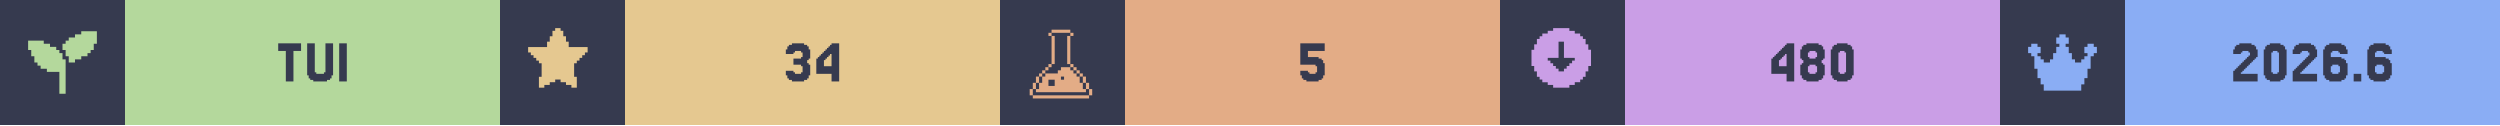
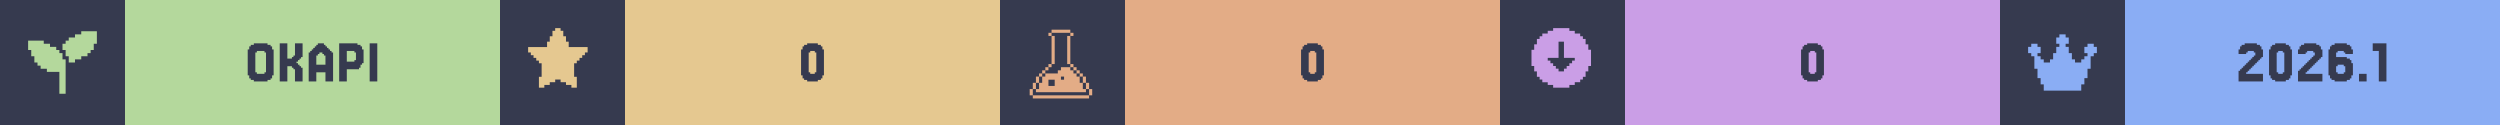
<svg xmlns="http://www.w3.org/2000/svg" width="1200" viewBox="0 0 200 10">
  <g>
    <rect width="200" height="10" fill="#363a4f" />
    <g class="badge" transform="translate(0 0)">
      <path transform="translate(2 2) scale(0.25)" fill="#b4d89c" d="M 18 2 L 18 3 L 16 3 L 16 4 L 14 4 L 14 5 L 13 5 L 13 6 L 12 6 L 12 8 L 13 8 L 13 10 L 14 10 L 14 12 L 16 12 L 16 11 L 18 11 L 18 10 L 20 10 L 20 9 L 21 9 L 21 8 L 22 8 L 22 6 L 23 6 L 23 2 L 18 2 z M 1 5 L 1 8 L 2 8 L 2 10 L 3 10 L 3 12 L 4 12 L 4 13 L 5 13 L 5 14 L 7 14 L 7 15 L 11 15 L 11 22 L 13 22 L 13 11 L 12 11 L 12 9 L 11 9 L 11 8 L 10 8 L 10 7 L 8 7 L 8 6 L 6 6 L 6 5 L 1 5 z" />
      <rect fill="#b4d89c" width="30" height="10" x="10" y="0" />
-       <path fill="#363a4f" d="M24.085 3.467V4.077H23.476V6.516H22.866V4.077H22.256V3.467Z M25.305 5.785V5.907H25.915V5.785H26.037V3.467H26.646V6.029H26.524V6.272H26.402V6.394H26.159V6.516H25.061V6.394H24.817V6.272H24.695V6.029H24.573V3.467H25.183V5.785Z M27.744 3.467V6.516H27.134V3.467Z" />
+       <path fill="#363a4f" d="M21.768 6.029V6.272H21.646V6.394H21.402V6.516H20.305V6.394H20.061V6.272H19.939V6.029H19.817V3.955H19.939V3.711H20.061V3.589H20.305V3.467H21.402V3.589H21.646V3.711H21.768V3.955H21.89V6.029ZM20.549 5.785V5.907H21.159V5.785H21.28V4.199H21.159V4.077H20.549V4.199H20.427V5.785Z M23.963 5.297H24.085V5.419H24.207V6.516H23.598V5.541H23.476V5.419H23.354V5.297H22.988V6.516H22.378V3.467H22.988V4.687H23.354V4.565H23.476V4.443H23.598V3.467H24.207V4.565H24.085V4.687H23.963V4.809H23.841V4.931H23.72V5.053H23.841V5.175H23.963Z M26.037 5.175V4.443H25.915V4.321H25.793V4.199H25.549V4.321H25.427V4.443H25.305V5.175ZM24.817 4.199V4.077H24.939V3.955H25.061V3.833H25.183V3.711H25.305V3.589H25.427V3.467H25.915V3.589H26.037V3.711H26.159V3.833H26.28V3.955H26.402V4.077H26.524V4.199H26.646V6.516H26.037V5.785H25.305V6.516H24.695V4.199Z M28.354 4.199V4.077H27.744V4.931H28.354V4.809H28.476V4.199ZM28.72 5.419V5.541H27.744V6.516H27.134V3.467H28.598V3.589H28.841V3.711H28.963V3.955H29.085V5.053H28.963V5.175H28.841V5.419Z M30.183 3.467V6.516H29.573V3.467Z" />
    </g>
    <g class="badge" transform="translate(40 0)">
      <path transform="" fill="#e5c890" d="M5.929 6.145h.216v.866h-.433v-.217H5.28v-.216h-.432v-.216h-.433v.216H3.98v.216h-.433v.217h-.433v-.866h.217V5.063h-.217v-.216H2.9V4.63h-.217v-.216h-.216v-.217H2.25v-.432h1.515v-.433h.216v-.433h.216v-.433h.217V2.25h.433v.216h.216v.433h.216v.433h.217v.433H7.01v.432h-.217v.217h-.216v.216h-.216v.217h-.217v.216H5.93z" />
      <rect fill="#e5c890" width="30" height="10" x="10" y="0" />
-       <path fill="#363a4f" d="M23.476 5.663V5.785H23.598V5.907H24.085V5.785H24.207V5.297H24.085V5.175H23.476V4.687H24.085V4.565H24.207V4.199H24.085V4.077H23.598V4.199H23.476V4.321H22.866V3.955H22.988V3.711H23.11V3.589H23.354V3.467H24.329V3.589H24.573V3.711H24.695V3.955H24.817V4.687H24.695V4.809H24.573V5.053H24.695V5.175H24.817V6.029H24.695V6.272H24.573V6.394H24.329V6.516H23.354V6.394H23.11V6.272H22.988V6.029H22.866V5.663Z M25.915 4.199V4.077H26.037V3.955H26.159V3.833H26.28V3.711H26.402V3.589H26.524V3.467H27.134V6.516H26.524V5.907H25.305V4.687H25.427V4.565H25.549V4.443H25.671V4.321H25.793V4.199ZM26.159 4.565V4.687H26.037V4.809H25.915V5.297H26.524V4.321H26.402V4.443H26.28V4.565Z" />
+       <path fill="#363a4f" d="M25.793 6.029V6.272H25.671V6.394H25.427V6.516H24.573V6.394H24.329V6.272H24.207V6.029H24.085V3.955H24.207V3.711H24.329V3.589H24.573V3.467H25.427V3.589H25.671V3.711H25.793V3.955H25.915V6.029ZM24.817 5.785V5.907H25.183V5.785H25.305V4.199H25.183V4.077H24.817V4.199H24.695V5.785Z" />
    </g>
    <g class="badge" transform="translate(80 0)">
      <path transform="translate(2 2) scale(0.25)" fill="#e3ac86" d="M 8.502 1.5 L 8.502 2.5 L 14.504 2.5 L 14.504 1.5 L 8.502 1.5 z M 14.504 2.5 L 14.504 3.5 L 15.504 3.5 L 15.504 2.5 L 14.504 2.5 z M 14.504 3.5 L 13.502 3.5 L 13.502 12.502 L 14.504 12.502 L 14.504 3.5 z M 14.504 12.502 L 14.504 13.502 L 15.504 13.502 L 15.504 12.502 L 14.504 12.502 z M 15.504 13.502 L 15.504 14.504 L 16.504 14.504 L 16.504 15.504 L 17.504 15.504 L 17.504 16.504 L 18.504 16.504 L 18.504 15.502 L 17.504 15.502 L 17.504 14.502 L 16.504 14.502 L 16.504 13.502 L 15.504 13.502 z M 18.504 16.504 L 18.504 18.504 L 19.504 18.504 L 19.504 16.504 L 18.504 16.504 z M 19.504 18.504 L 19.504 20.504 L 20.504 20.504 L 20.504 18.504 L 19.504 18.504 z M 20.504 20.504 L 20.504 22.504 L 21.504 22.504 L 21.504 20.504 L 20.504 20.504 z M 19.504 20.504 L 18.504 20.504 L 18.504 18.504 L 17.504 18.504 L 17.504 16.504 L 16.504 16.504 L 16.504 15.504 L 15.504 15.504 L 15.504 14.504 L 14.504 14.504 L 14.504 13.502 L 11.502 13.502 L 11.502 14.504 L 10.502 14.504 L 10.502 15.504 L 6.502 15.504 L 6.502 16.504 L 5.5 16.504 L 5.5 18.504 L 4.5 18.504 L 4.5 20.504 L 3.5 20.504 L 3.5 21.504 L 19.504 21.504 L 19.504 20.504 z M 3.5 20.504 L 3.5 18.504 L 2.5 18.504 L 2.5 20.504 L 3.5 20.504 z M 2.5 20.504 L 1.5 20.504 L 1.5 22.504 L 2.5 22.504 L 2.5 20.504 z M 3.5 18.504 L 4.5 18.504 L 4.5 16.504 L 3.5 16.504 L 3.5 18.504 z M 4.5 16.504 L 5.5 16.504 L 5.5 15.504 L 6.502 15.504 L 6.502 14.504 L 7.502 14.504 L 7.502 13.502 L 6.502 13.502 L 6.502 14.502 L 5.5 14.502 L 5.5 15.502 L 4.5 15.502 L 4.5 16.504 z M 7.502 13.502 L 8.502 13.502 L 8.502 12.502 L 7.502 12.502 L 7.502 13.502 z M 8.502 12.502 L 9.502 12.502 L 9.502 3.5 L 8.502 3.5 L 8.502 12.502 z M 8.502 3.5 L 8.502 2.5 L 7.502 2.5 L 7.502 3.5 L 8.502 3.5 z M 11.502 16.504 L 12.502 16.504 L 12.502 17.504 L 11.502 17.504 L 11.502 16.504 z M 7.502 17.504 L 9.502 17.504 L 9.502 19.504 L 7.502 19.504 L 7.502 17.504 z M 2.5 22.506 L 2.5 23.506 L 20.504 23.506 L 20.504 22.506 L 2.5 22.506 z" />
      <rect fill="#e3ac86" width="30" height="10" x="10" y="0" />
-       <path fill="#363a4f" d="M24.634 5.663V5.785H24.756V5.907H25.244V5.785H25.366V5.297H25.244V5.175H24.024V3.467H25.976V4.077H24.634V4.565H25.488V4.687H25.732V4.809H25.854V5.053H25.976V6.029H25.854V6.272H25.732V6.394H25.488V6.516H24.512V6.394H24.268V6.272H24.146V6.029H24.024V5.663Z" />
+       <path fill="#363a4f" d="M25.793 6.029V6.272H25.671V6.394H25.427V6.516H24.573V6.394H24.329V6.272H24.207V6.029H24.085V3.955H24.207V3.711H24.329V3.589H24.573V3.467H25.427V3.589H25.671V3.711H25.793V3.955H25.915V6.029ZM24.817 5.785V5.907H25.183V5.785H25.305V4.199H25.183V4.077H24.817V4.199H24.695V5.785Z" />
    </g>
    <g class="badge" transform="translate(120 0)">
      <path transform="" fill="#ca9ee6" d="M5.55 6.794h.432v-.216h.433v-.216h.216v-.217h.217v-.433h.216V5.28h.217V3.981h-.217v-.433h-.216v-.433h-.217V2.9h-.216v-.217h-.433v-.216h-.433V2.25h-1.298v.216h-.433v.216h-.433V2.9h-.216v.216h-.217v.433h-.216v.433h-.217v1.298h.217v.433h.216v.433h.217v.217h.216v.216h.433v.216h.433v.217h1.298zm-1.083-1.298v-.217h-.216v-.216h-.217v-.216h-.216V4.63h.866V3.332h.432V4.63h.866v.217h-.216v.216h-.217v.216h-.216v.217h-.217v.216h-.432v-.216z" />
      <rect fill="#ca9ee6" width="30" height="10" x="10" y="0" />
-       <path fill="#363a4f" d="M22.317 4.199V4.077H22.439V3.955H22.561V3.833H22.683V3.711H22.805V3.589H22.927V3.467H23.537V6.516H22.927V5.907H21.707V4.687H21.829V4.565H21.951V4.443H22.073V4.321H22.195V4.199ZM22.561 4.565V4.687H22.439V4.809H22.317V5.297H22.927V4.321H22.805V4.443H22.683V4.565Z M24.756 4.565V4.687H25.244V4.565H25.366V4.199H25.244V4.077H24.756V4.199H24.634V4.565ZM25.854 5.053V5.175H25.976V6.029H25.854V6.272H25.732V6.394H25.488V6.516H24.512V6.394H24.268V6.272H24.146V6.029H24.024V5.175H24.146V5.053H24.268V4.809H24.146V4.687H24.024V3.955H24.146V3.711H24.268V3.589H24.512V3.467H25.488V3.589H25.732V3.711H25.854V3.955H25.976V4.687H25.854V4.809H25.732V5.053ZM24.756 5.785V5.907H25.244V5.785H25.366V5.297H25.244V5.175H24.756V5.297H24.634V5.785Z M28.171 6.029V6.272H28.049V6.394H27.805V6.516H26.951V6.394H26.707V6.272H26.585V6.029H26.463V3.955H26.585V3.711H26.707V3.589H26.951V3.467H27.805V3.589H28.049V3.711H28.171V3.955H28.293V6.029ZM27.195 5.785V5.907H27.561V5.785H27.683V4.199H27.561V4.077H27.195V4.199H27.073V5.785Z" />
+       <path fill="#363a4f" d="M25.793 6.029V6.272H25.671V6.394H25.427V6.516H24.573V6.394H24.329V6.272H24.207V6.029H24.085V3.955H24.207V3.711H24.329V3.589H24.573V3.467H25.427V3.589H25.671V3.711H25.793V3.955H25.915V6.029ZM24.817 5.785V5.907H25.183V5.785H25.305V4.199H25.183V4.077H24.817V4.199H24.695V5.785Z" />
    </g>
    <g class="badge" transform="translate(160 0)">
      <path transform="translate(2 2) scale(0.25)" fill="#8aadf4" d="M23 7v2h-1v1h-1v4h-1v3h-1v2h-1v2H6v-2H5v-2H4v-3H3v-4H2V9H1V7h1V6h2v1h1v2H4v1h1v1h1v1h2v-1h1V9h1V7h1V6h-1V4h1V3h2v1h1v2h-1v1h1v2h1v2h1v1h2v-1h1v-1h1V9h-1V7h1V6h2v1z" />
      <rect fill="#8aadf4" width="30" height="10" x="10" y="0" />
-       <path fill="#363a4f" d="M19.39 5.663V5.785H19.268V5.907H20.61V6.516H18.659V5.663H18.78V5.541H18.902V5.419H19.024V5.297H19.146V5.175H19.268V5.053H19.39V4.931H19.512V4.809H19.634V4.687H19.756V4.565H19.878V4.443H20V4.199H19.878V4.077H19.39V4.199H19.268V4.321H18.659V3.955H18.78V3.711H18.902V3.589H19.146V3.467H20.122V3.589H20.366V3.711H20.488V3.955H20.61V4.565H20.488V4.687H20.366V4.809H20.244V4.931H20.122V5.053H20V5.175H19.878V5.297H19.756V5.419H19.634V5.541H19.512V5.663Z M22.805 6.029V6.272H22.683V6.394H22.439V6.516H21.585V6.394H21.341V6.272H21.22V6.029H21.098V3.955H21.22V3.711H21.341V3.589H21.585V3.467H22.439V3.589H22.683V3.711H22.805V3.955H22.927V6.029ZM21.829 5.785V5.907H22.195V5.785H22.317V4.199H22.195V4.077H21.829V4.199H21.707V5.785Z M24.146 5.663V5.785H24.024V5.907H25.366V6.516H23.415V5.663H23.537V5.541H23.659V5.419H23.78V5.297H23.902V5.175H24.024V5.053H24.146V4.931H24.268V4.809H24.39V4.687H24.512V4.565H24.634V4.443H24.756V4.199H24.634V4.077H24.146V4.199H24.024V4.321H23.415V3.955H23.537V3.711H23.659V3.589H23.902V3.467H24.878V3.589H25.122V3.711H25.244V3.955H25.366V4.565H25.244V4.687H25.122V4.809H25V4.931H24.878V5.053H24.756V5.175H24.634V5.297H24.512V5.419H24.39V5.541H24.268V5.663Z M26.585 5.785V5.907H27.073V5.785H27.195V5.297H27.073V5.175H26.585V5.297H26.463V5.785ZM26.463 4.565H27.317V4.687H27.561V4.809H27.683V5.053H27.805V6.029H27.683V6.272H27.561V6.394H27.317V6.516H26.341V6.394H26.098V6.272H25.976V6.029H25.854V3.955H25.976V3.711H26.098V3.589H26.341V3.467H27.317V3.589H27.561V3.711H27.683V3.955H27.805V4.321H27.195V4.199H27.073V4.077H26.585V4.199H26.463Z M28.902 5.907V6.516H28.293V5.907Z M30.122 5.785V5.907H30.61V5.785H30.732V5.297H30.61V5.175H30.122V5.297H30V5.785ZM30 4.565H30.854V4.687H31.098V4.809H31.22V5.053H31.341V6.029H31.22V6.272H31.098V6.394H30.854V6.516H29.878V6.394H29.634V6.272H29.512V6.029H29.39V3.955H29.512V3.711H29.634V3.589H29.878V3.467H30.854V3.589H31.098V3.711H31.22V3.955H31.341V4.321H30.732V4.199H30.61V4.077H30.122V4.199H30Z" />
+       <path fill="#363a4f" d="M19.817 5.663V5.785H19.695V5.907H21.037V6.516H19.085V5.663H19.207V5.541H19.329V5.419H19.451V5.297H19.573V5.175H19.695V5.053H19.817V4.931H19.939V4.809H20.061V4.687H20.183V4.565H20.305V4.443H20.427V4.199H20.305V4.077H19.817V4.199H19.695V4.321H19.085V3.955H19.207V3.711H19.329V3.589H19.573V3.467H20.549V3.589H20.793V3.711H20.915V3.955H21.037V4.565H20.915V4.687H20.793V4.809H20.671V4.931H20.549V5.053H20.427V5.175H20.305V5.297H20.183V5.419H20.061V5.541H19.939V5.663Z M23.232 6.029V6.272H23.11V6.394H22.866V6.516H22.012V6.394H21.768V6.272H21.646V6.029H21.524V3.955H21.646V3.711H21.768V3.589H22.012V3.467H22.866V3.589H23.11V3.711H23.232V3.955H23.354V6.029ZM22.256 5.785V5.907H22.622V5.785H22.744V4.199H22.622V4.077H22.256V4.199H22.134V5.785Z M24.573 5.663V5.785H24.451V5.907H25.793V6.516H23.841V5.663H23.963V5.541H24.085V5.419H24.207V5.297H24.329V5.175H24.451V5.053H24.573V4.931H24.695V4.809H24.817V4.687H24.939V4.565H25.061V4.443H25.183V4.199H25.061V4.077H24.573V4.199H24.451V4.321H23.841V3.955H23.963V3.711H24.085V3.589H24.329V3.467H25.305V3.589H25.549V3.711H25.671V3.955H25.793V4.565H25.671V4.687H25.549V4.809H25.427V4.931H25.305V5.053H25.183V5.175H25.061V5.297H24.939V5.419H24.817V5.541H24.695V5.663Z M27.012 5.785V5.907H27.5V5.785H27.622V5.297H27.5V5.175H27.012V5.297H26.89V5.785ZM26.89 4.565H27.744V4.687H27.988V4.809H28.11V5.053H28.232V6.029H28.11V6.272H27.988V6.394H27.744V6.516H26.768V6.394H26.524V6.272H26.402V6.029H26.28V3.955H26.402V3.711H26.524V3.589H26.768V3.467H27.744V3.589H27.988V3.711H28.11V3.955H28.232V4.321H27.622V4.199H27.5V4.077H27.012V4.199H26.89Z M29.329 5.907V6.516H28.72V5.907Z M30.915 3.467V6.516H30.305V4.077H29.817V3.467Z" />
    </g>
  </g>
</svg>
